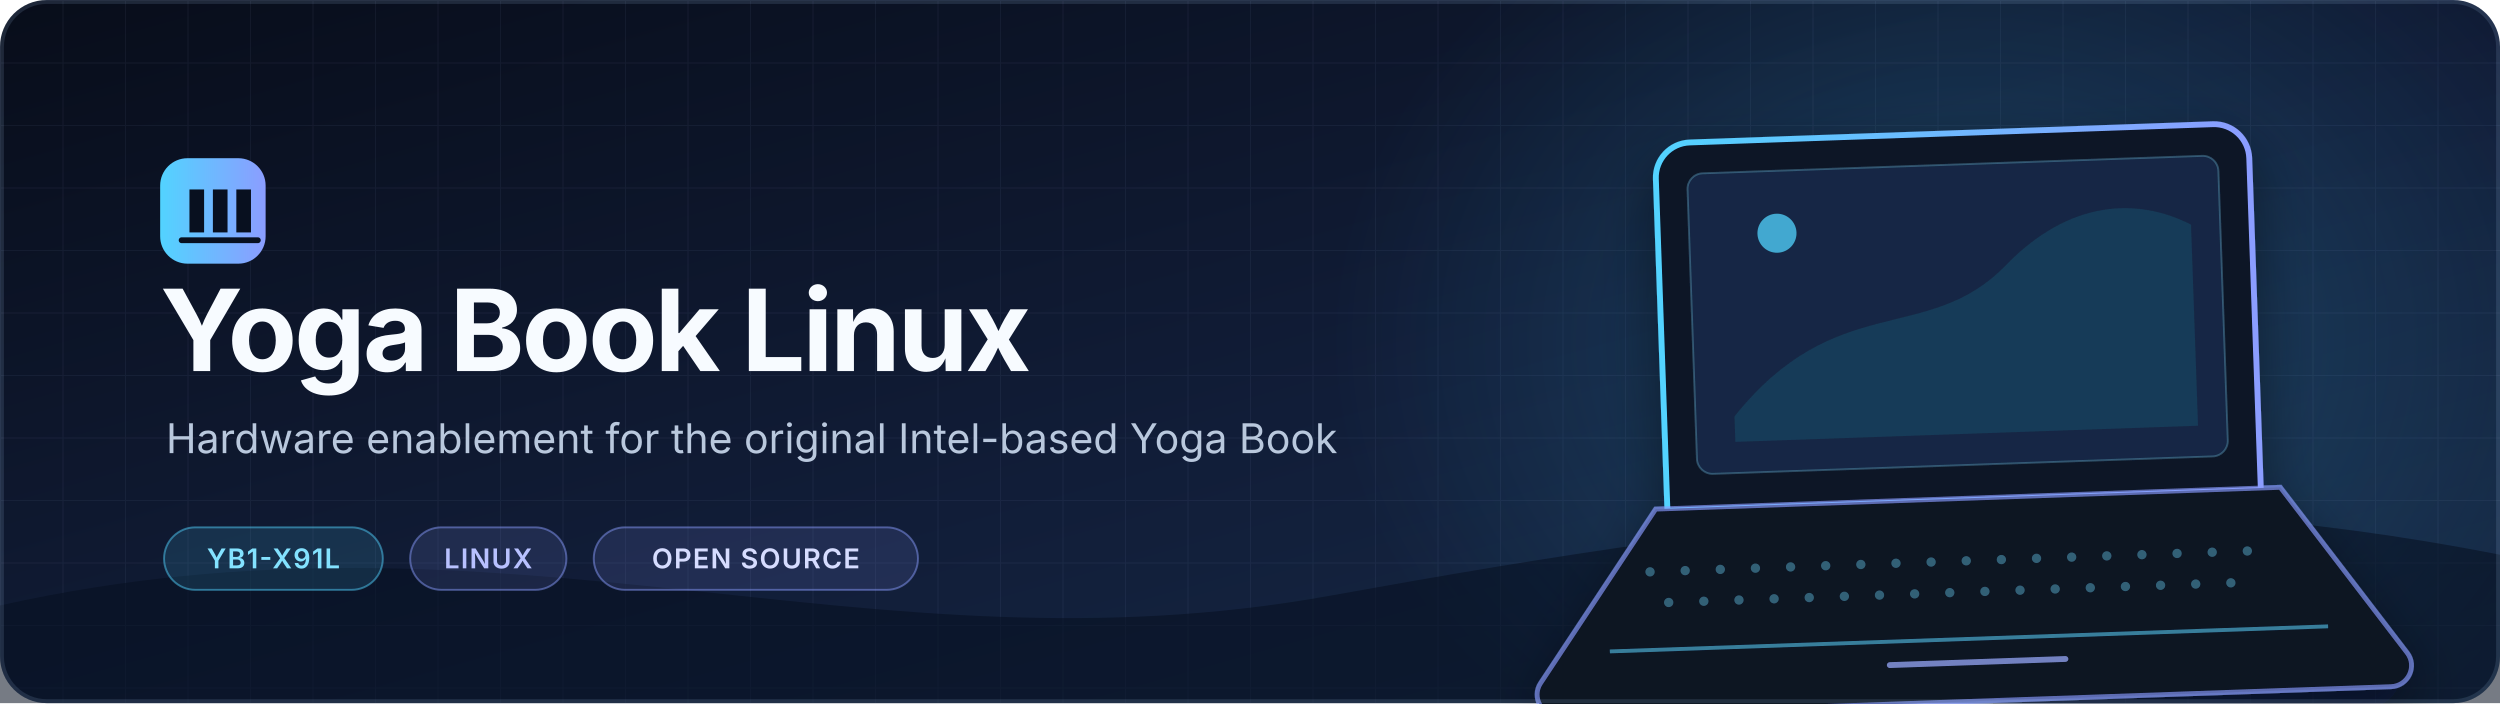
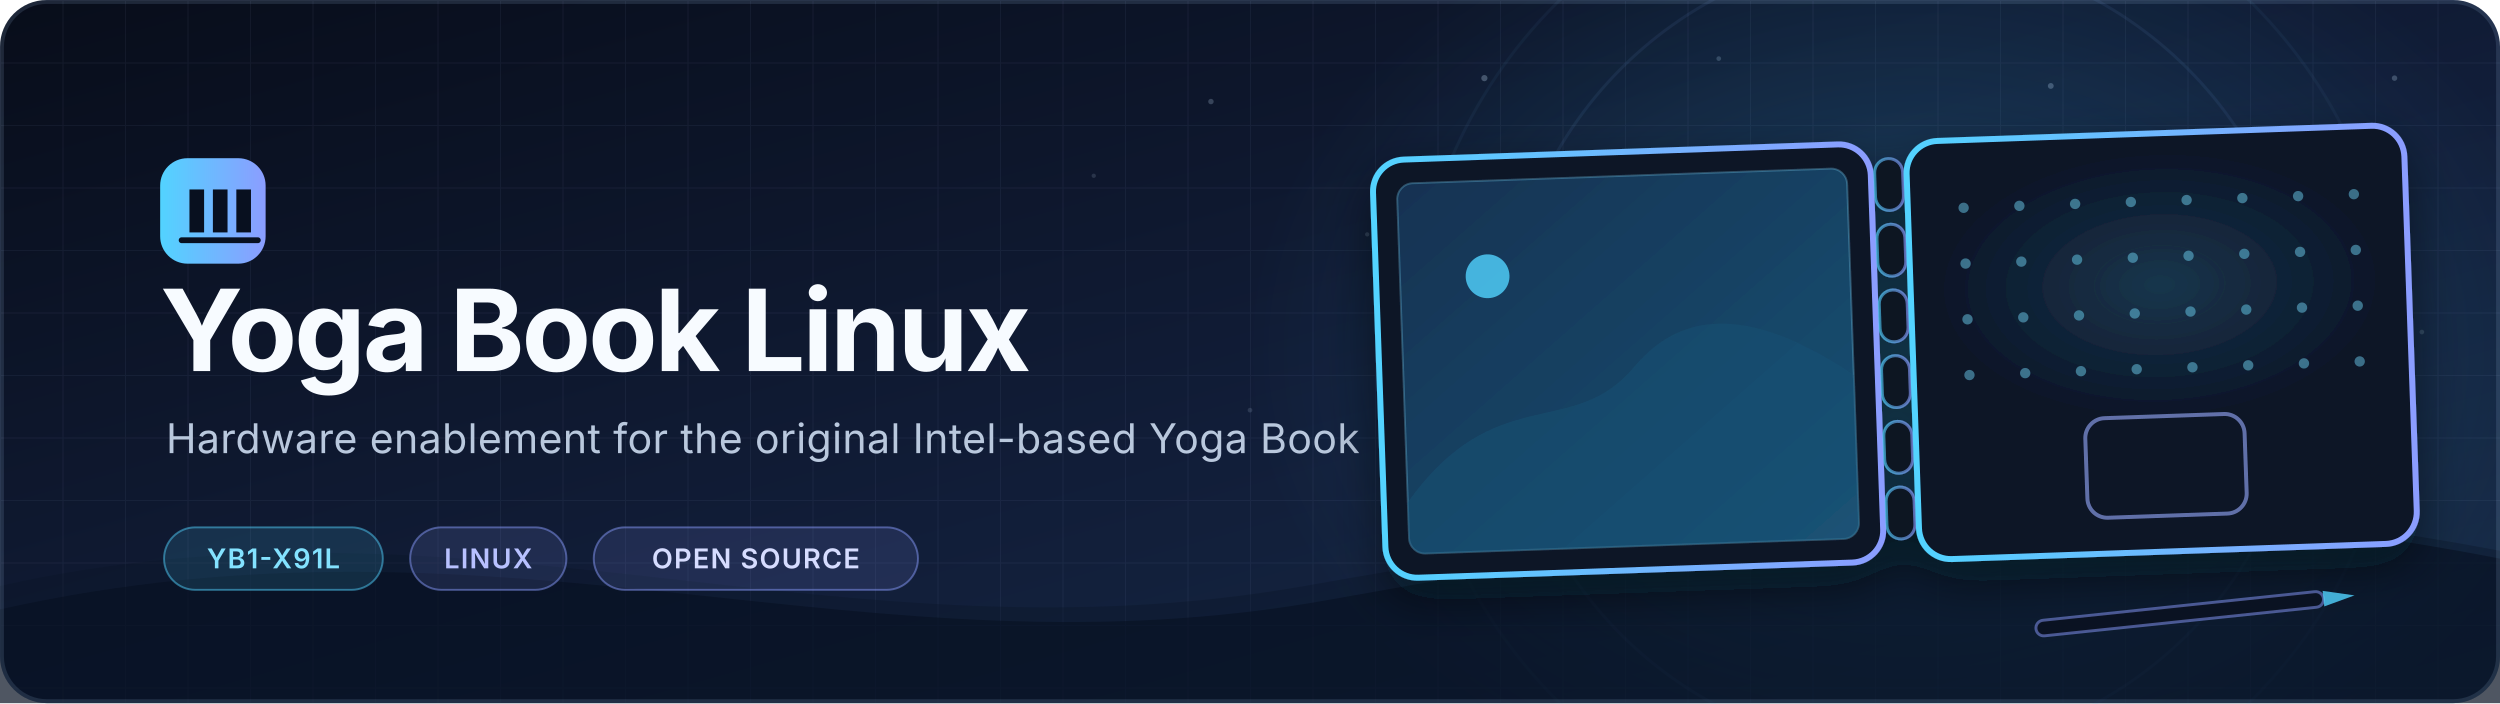
<svg xmlns="http://www.w3.org/2000/svg" width="1280" height="360" viewBox="0 0 1280 360" role="img" aria-labelledby="title description">
  <defs>
    <linearGradient id="background" x1="0" y1="0" x2="1" y2="1">
      <stop offset="0" stop-color="#080d1a" />
      <stop offset="0.55" stop-color="#111d38" />
      <stop offset="1" stop-color="#172c48" />
    </linearGradient>
    <linearGradient id="accent" x1="0" y1="0" x2="1" y2="0">
      <stop offset="0" stop-color="#52d3ff" />
      <stop offset="1" stop-color="#8b9dff" />
    </linearGradient>
+     <linearGradient id="wallpaper" x1="0" y1="0" x2="1" y2="1">
+       <stop offset="0" stop-color="#123252" />
+       <stop offset="1" stop-color="#1a5275" />
+     </linearGradient>
    <radialGradient id="glow" cx="50%" cy="50%" r="50%">
      <stop offset="0" stop-color="#42c8ff" stop-opacity="0.22" />
      <stop offset="1" stop-color="#42c8ff" stop-opacity="0" />
    </radialGradient>
+     <radialGradient id="halo" cx="50%" cy="50%" r="50%">
+       <stop offset="0" stop-color="#52d3ff" stop-opacity="0.18" />
+       <stop offset="1" stop-color="#52d3ff" stop-opacity="0" />
+     </radialGradient>
    <pattern id="grid" width="32" height="32" patternUnits="userSpaceOnUse">
      <path d="M32 0H0V32" fill="none" stroke="#b8d7ff" stroke-opacity="0.055" />
    </pattern>
-     <filter id="shadow" x="-20%" y="-30%" width="140%" height="170%">
-       <feDropShadow dx="0" dy="12" stdDeviation="14" flood-color="#000814" flood-opacity="0.45" />
+     <clipPath id="screenClip">
+       <rect x="12" y="12" width="226" height="186" rx="8" />
+     </clipPath>
+     <filter id="shadow" x="-30%" y="-30%" width="160%" height="160%">
+       <feDropShadow dx="0" dy="10" stdDeviation="12" flood-color="#000814" flood-opacity="0.5" />
    </filter>
  </defs>
  <rect width="1280" height="360" rx="24" fill="url(#background)" />
  <rect width="1280" height="360" rx="24" fill="url(#grid)" />
-   <ellipse cx="1010" cy="175" rx="330" ry="265" fill="url(#glow)" />
-   <path d="M0 310C260 252 443 348 681 305s394-61 599-21v76H0z" fill="#07101f" fill-opacity="0.55" />
+   <g fill="#cfe7ff">
+     <circle cx="620" cy="52" r="1.4" fill-opacity="0.22" />
+     <circle cx="700" cy="120" r="1.1" fill-opacity="0.16" />
+     <circle cx="760" cy="40" r="1.6" fill-opacity="0.28" />
+     <circle cx="880" cy="30" r="1.2" fill-opacity="0.2" />
+     <circle cx="1050" cy="44" r="1.5" fill-opacity="0.26" />
+     <circle cx="1160" cy="86" r="1.2" fill-opacity="0.18" />
+     <circle cx="1226" cy="40" r="1.4" fill-opacity="0.24" />
+     <circle cx="1240" cy="170" r="1.2" fill-opacity="0.16" />
+     <circle cx="640" cy="210" r="1.2" fill-opacity="0.14" />
+     <circle cx="560" cy="90" r="1.1" fill-opacity="0.14" />
+   </g>
+   <circle cx="975" cy="180" r="205" fill="none" stroke="#7fb7ff" stroke-opacity="0.08" stroke-width="1.5" />
+   <circle cx="975" cy="180" r="252" fill="none" stroke="#7fb7ff" stroke-opacity="0.05" stroke-width="1.5" />
+   <ellipse cx="980" cy="180" rx="340" ry="250" fill="url(#glow)" />
+   <path d="M0 300C240 246 430 342 668 300s402-58 612-18v78H0z" fill="#0a1526" fill-opacity="0.35" />
+   <path d="M0 312C260 254 443 350 681 307s394-61 599-21v74H0z" fill="#07101f" fill-opacity="0.55" />
  <g transform="translate(82 81)">
    <rect width="54" height="54" rx="14" fill="url(#accent)" />
    <path d="M15 16h7.5v22H15zm12 0h7.5v22H27zm12 0h7.5v22H39z" fill="#08101f" />
    <path d="M11 42h39" stroke="#08101f" stroke-width="3" stroke-linecap="round" />
  </g>
  <g fill="#f7fbff" font-family="Inter, ui-sans-serif, system-ui, -apple-system, BlinkMacSystemFont, Segoe UI, sans-serif">
    <text x="82" y="190" font-size="58" font-weight="700" letter-spacing="-1.5">Yoga Book Linux</text>
-     <text x="85" y="232" fill="#b9c8dd" font-size="21" font-weight="400">Hardware enablement for the original Intel-based Yoga Book</text>
+     <text x="85" y="232" fill="#b9c8dd" font-size="21" font-weight="400" letter-spacing="0.2">Hardware enablement for the original Intel-based Yoga Book</text>
  </g>
  <g transform="translate(84 270)" font-family="Inter, ui-sans-serif, system-ui, sans-serif" font-size="14" font-weight="600" letter-spacing="0.6">
    <rect width="112" height="32" rx="16" fill="#52d3ff" fill-opacity="0.13" stroke="#52d3ff" stroke-opacity="0.48" />
    <text x="56" y="21" fill="#83e2ff" text-anchor="middle">YB1-X91L</text>
    <rect x="126" width="80" height="32" rx="16" fill="#8b9dff" fill-opacity="0.13" stroke="#8b9dff" stroke-opacity="0.48" />
    <text x="166" y="21" fill="#b8c1ff" text-anchor="middle">LINUX</text>
    <rect x="220" width="166" height="32" rx="16" fill="#8b9dff" fill-opacity="0.13" stroke="#8b9dff" stroke-opacity="0.48" />
    <text x="303" y="21" fill="#d6dcff" text-anchor="middle">OPEN SOURCE</text>
  </g>
-   <g transform="translate(795 69) rotate(-2 185 112)" filter="url(#shadow)">
-     <path d="M74 0h268a18 18 0 0 1 18 18v170H56V18A18 18 0 0 1 74 0z" fill="#0b1325" stroke="url(#accent)" stroke-width="3" />
-     <rect x="72" y="16" width="272" height="154" rx="8" fill="#152844" stroke="#87ddff" stroke-opacity="0.28" />
-     <path d="M92 141c54-63 100-33 141-72 34-33 69-33 96-18v103H92z" fill="#1a5275" fill-opacity="0.44" />
-     <circle cx="117" cy="48" r="10" fill="#52d3ff" fill-opacity="0.75" />
-     <path d="M50 187h320l62 87c5 7 0 17-9 17H-3c-9 0-14-10-9-17z" fill="#0a1222" stroke="#8b9dff" stroke-opacity="0.65" stroke-width="2.5" />
-     <path d="M24 259h368" stroke="#5bd7ff" stroke-opacity="0.55" stroke-width="2" />
-     <g fill="#74dfff" fill-opacity="0.38">
-       <circle cx="46" cy="219" r="2.4" />
-       <circle cx="64" cy="219" r="2.4" />
-       <circle cx="82" cy="219" r="2.4" />
-       <circle cx="100" cy="219" r="2.4" />
-       <circle cx="118" cy="219" r="2.4" />
-       <circle cx="136" cy="219" r="2.4" />
-       <circle cx="154" cy="219" r="2.4" />
-       <circle cx="172" cy="219" r="2.4" />
-       <circle cx="190" cy="219" r="2.4" />
-       <circle cx="208" cy="219" r="2.4" />
-       <circle cx="226" cy="219" r="2.4" />
-       <circle cx="244" cy="219" r="2.4" />
-       <circle cx="262" cy="219" r="2.4" />
-       <circle cx="280" cy="219" r="2.4" />
-       <circle cx="298" cy="219" r="2.4" />
-       <circle cx="316" cy="219" r="2.4" />
-       <circle cx="334" cy="219" r="2.4" />
-       <circle cx="352" cy="219" r="2.4" />
-       <circle cx="55" cy="235" r="2.4" />
-       <circle cx="73" cy="235" r="2.4" />
-       <circle cx="91" cy="235" r="2.4" />
-       <circle cx="109" cy="235" r="2.4" />
-       <circle cx="127" cy="235" r="2.4" />
-       <circle cx="145" cy="235" r="2.4" />
-       <circle cx="163" cy="235" r="2.4" />
-       <circle cx="181" cy="235" r="2.4" />
-       <circle cx="199" cy="235" r="2.4" />
-       <circle cx="217" cy="235" r="2.4" />
-       <circle cx="235" cy="235" r="2.4" />
-       <circle cx="253" cy="235" r="2.4" />
-       <circle cx="271" cy="235" r="2.4" />
-       <circle cx="289" cy="235" r="2.4" />
-       <circle cx="307" cy="235" r="2.4" />
-       <circle cx="325" cy="235" r="2.4" />
-       <circle cx="343" cy="235" r="2.4" />
+   <g transform="translate(706 73) rotate(-2 264 107) scale(1.02)" filter="url(#shadow)">
+     <rect x="0" y="0" width="250" height="210" rx="16" fill="#0b1325" stroke="url(#accent)" stroke-width="3" />
+     <rect x="12" y="12" width="226" height="186" rx="8" fill="url(#wallpaper)" stroke="#87ddff" stroke-opacity="0.28" />
+     <g clip-path="url(#screenClip)">
+       <circle cx="56" cy="60" r="11" fill="#52d3ff" fill-opacity="0.8" />
+       <path d="M12 172C58 112 96 144 128 108c26-29 62-27 110 8v82H12z" fill="#1a5275" fill-opacity="0.5" />
    </g>
-     <path d="M167 271h90" stroke="#9caeff" stroke-opacity="0.72" stroke-width="3" stroke-linecap="round" />
+     <g fill="#0a1222" stroke="url(#accent)" stroke-opacity="0.6" stroke-width="1.5">
+       <rect x="252" y="8" width="14" height="26" rx="7" />
+       <rect x="252" y="41" width="14" height="26" rx="7" />
+       <rect x="252" y="74" width="14" height="26" rx="7" />
+       <rect x="252" y="107" width="14" height="26" rx="7" />
+       <rect x="252" y="140" width="14" height="26" rx="7" />
+       <rect x="252" y="173" width="14" height="26" rx="7" />
+     </g>
+     <rect x="268" y="0" width="250" height="210" rx="16" fill="#0b1325" stroke="url(#accent)" stroke-width="3" />
+     <ellipse cx="393" cy="76" rx="120" ry="72" fill="url(#halo)" />
+     <g fill="#74dfff" fill-opacity="0.45">
+       <circle cx="296" cy="34" r="2.6" />
+       <circle cx="324" cy="34" r="2.6" />
+       <circle cx="352" cy="34" r="2.6" />
+       <circle cx="380" cy="34" r="2.6" />
+       <circle cx="408" cy="34" r="2.6" />
+       <circle cx="436" cy="34" r="2.6" />
+       <circle cx="464" cy="34" r="2.6" />
+       <circle cx="492" cy="34" r="2.6" />
+       <circle cx="296" cy="62" r="2.6" />
+       <circle cx="324" cy="62" r="2.6" />
+       <circle cx="352" cy="62" r="2.6" />
+       <circle cx="380" cy="62" r="2.6" />
+       <circle cx="408" cy="62" r="2.6" />
+       <circle cx="436" cy="62" r="2.6" />
+       <circle cx="464" cy="62" r="2.6" />
+       <circle cx="492" cy="62" r="2.6" />
+       <circle cx="296" cy="90" r="2.6" />
+       <circle cx="324" cy="90" r="2.6" />
+       <circle cx="352" cy="90" r="2.6" />
+       <circle cx="380" cy="90" r="2.6" />
+       <circle cx="408" cy="90" r="2.6" />
+       <circle cx="436" cy="90" r="2.6" />
+       <circle cx="464" cy="90" r="2.6" />
+       <circle cx="492" cy="90" r="2.6" />
+       <circle cx="296" cy="118" r="2.6" />
+       <circle cx="324" cy="118" r="2.6" />
+       <circle cx="352" cy="118" r="2.6" />
+       <circle cx="380" cy="118" r="2.6" />
+       <circle cx="408" cy="118" r="2.6" />
+       <circle cx="436" cy="118" r="2.6" />
+       <circle cx="464" cy="118" r="2.6" />
+       <circle cx="492" cy="118" r="2.6" />
+     </g>
+     <rect x="353" y="142" width="80" height="50" rx="10" fill="none" stroke="#9caeff" stroke-opacity="0.6" stroke-width="2" />
+   </g>
+   <g transform="translate(1042 318) rotate(-6)">
+     <rect width="148" height="8" rx="4" fill="#0a1222" stroke="#8b9dff" stroke-opacity="0.5" stroke-width="1.5" />
+     <path d="M148 0l16 4-16 4z" fill="#52d3ff" fill-opacity="0.8" />
  </g>
  <rect x="1" y="1" width="1278" height="358" rx="23" fill="none" stroke="#b6ddff" stroke-opacity="0.13" stroke-width="2" />
</svg>
